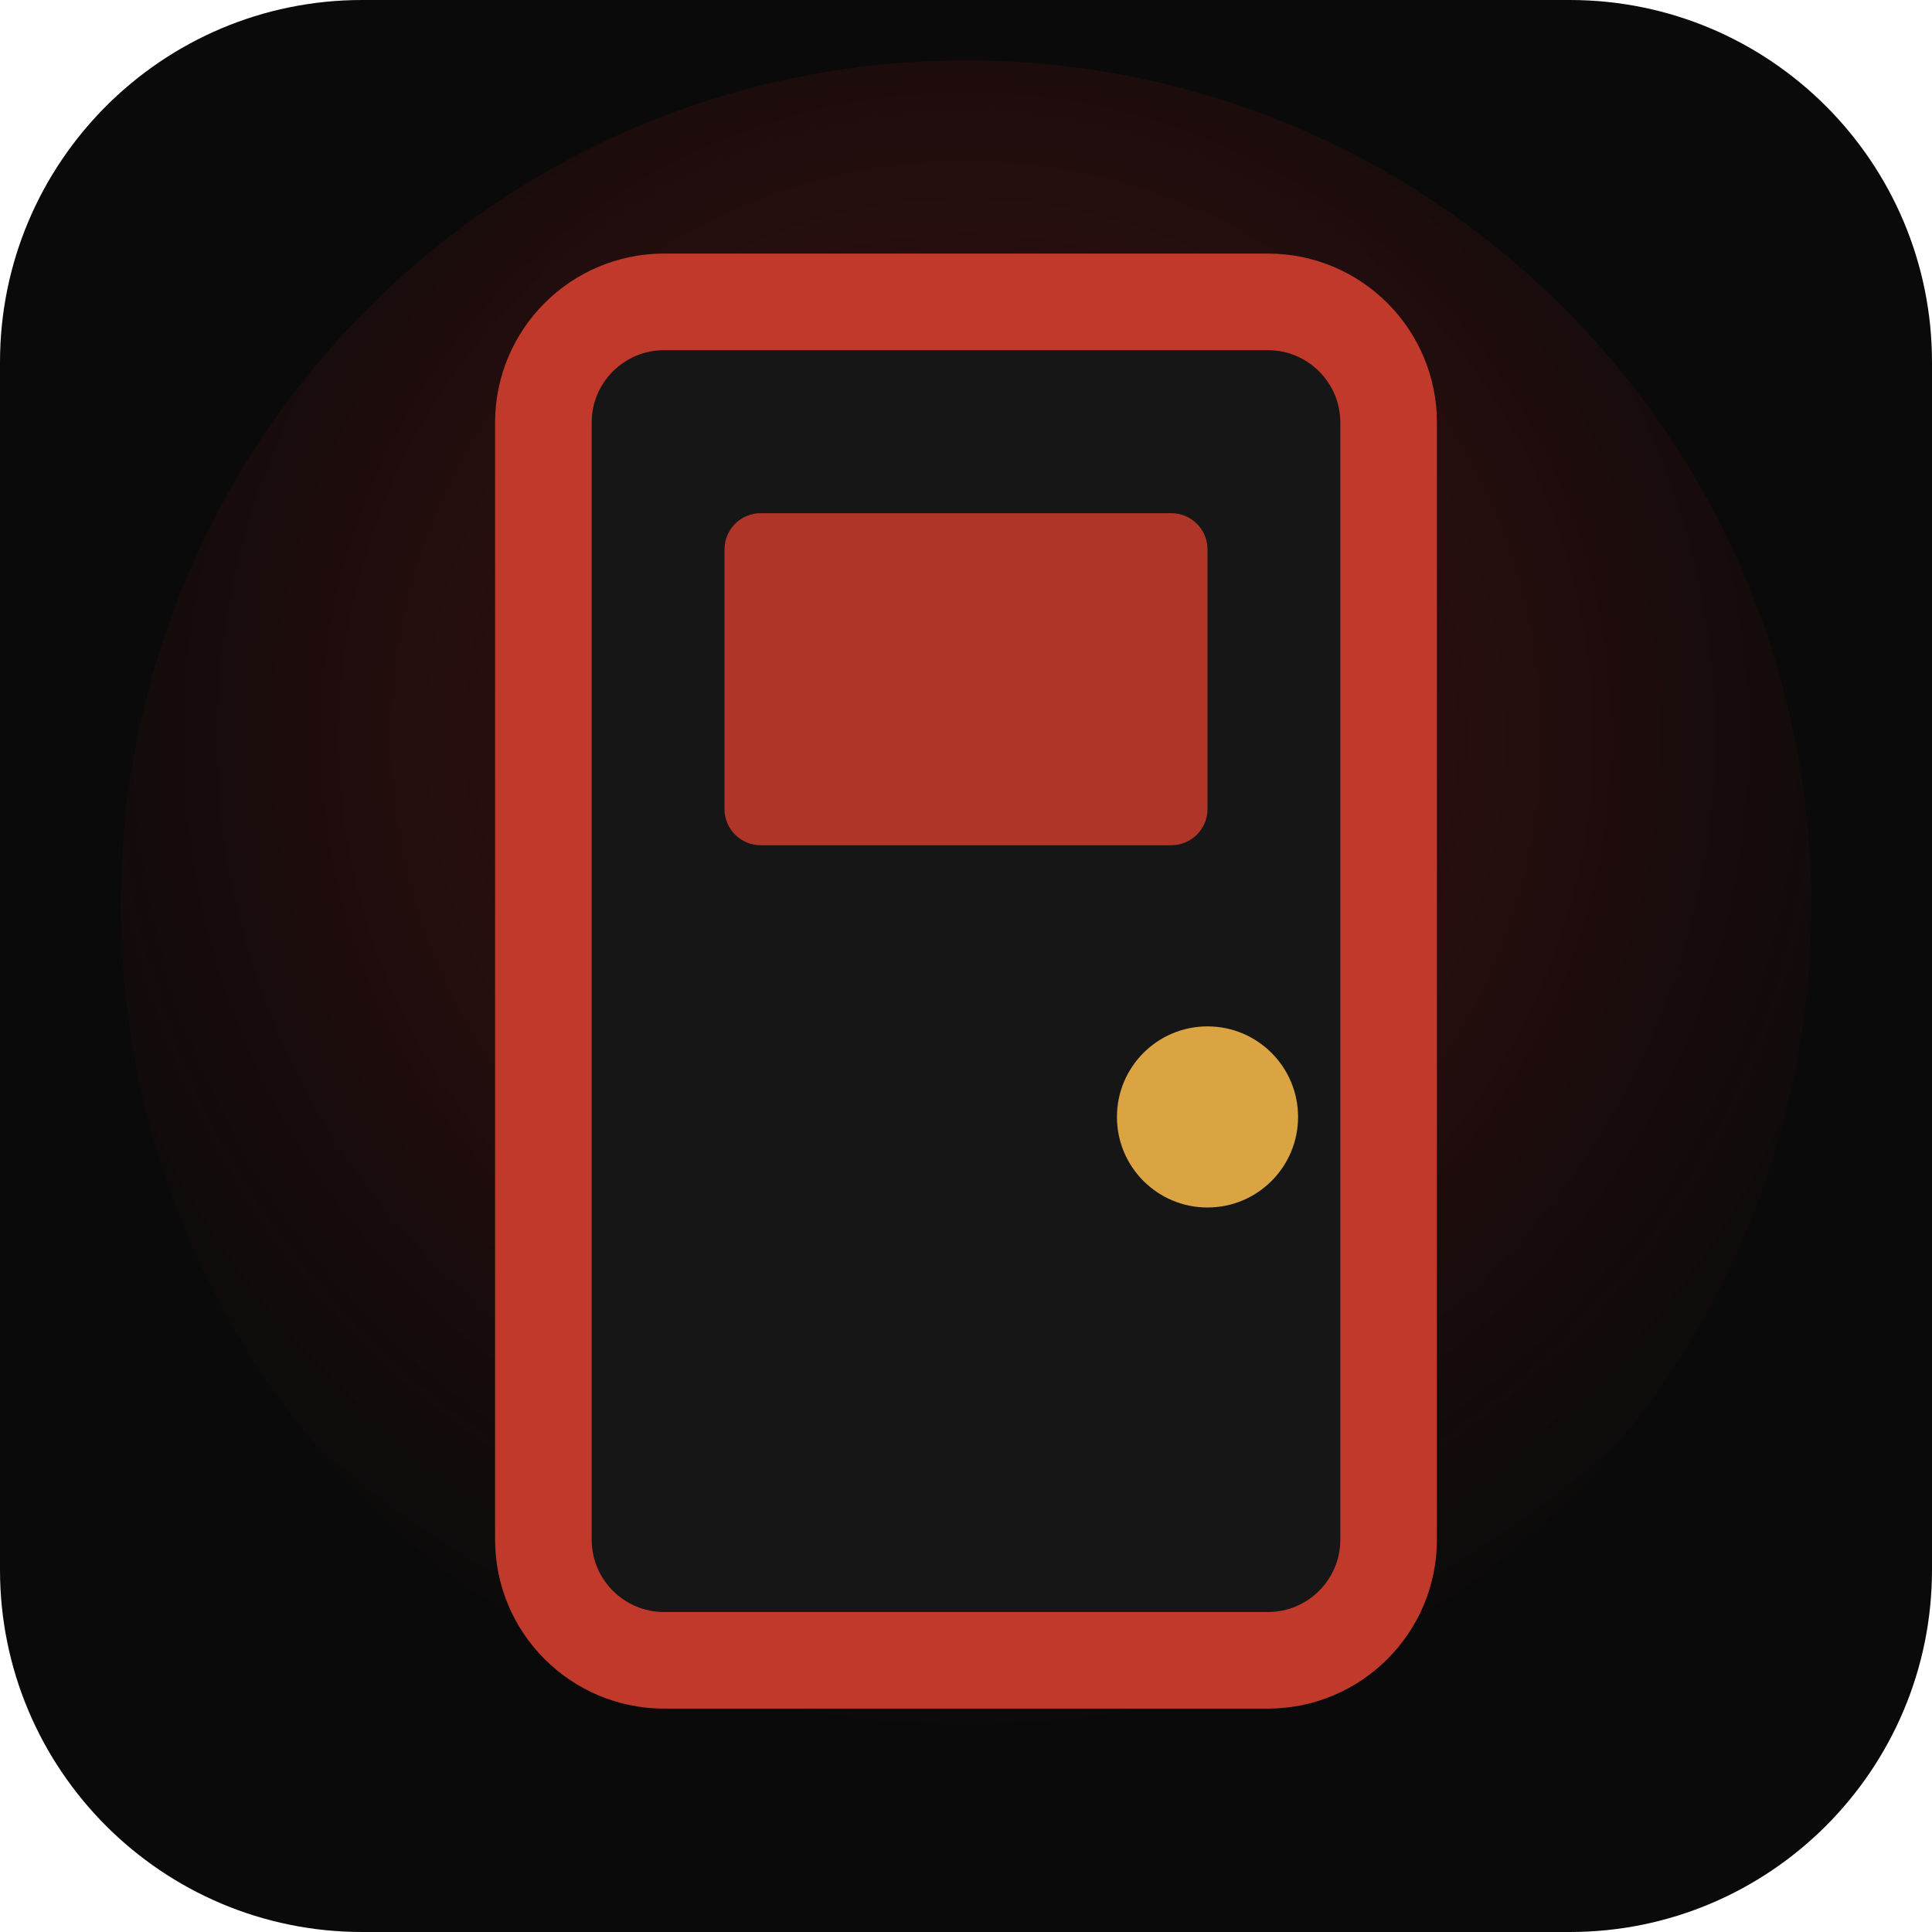
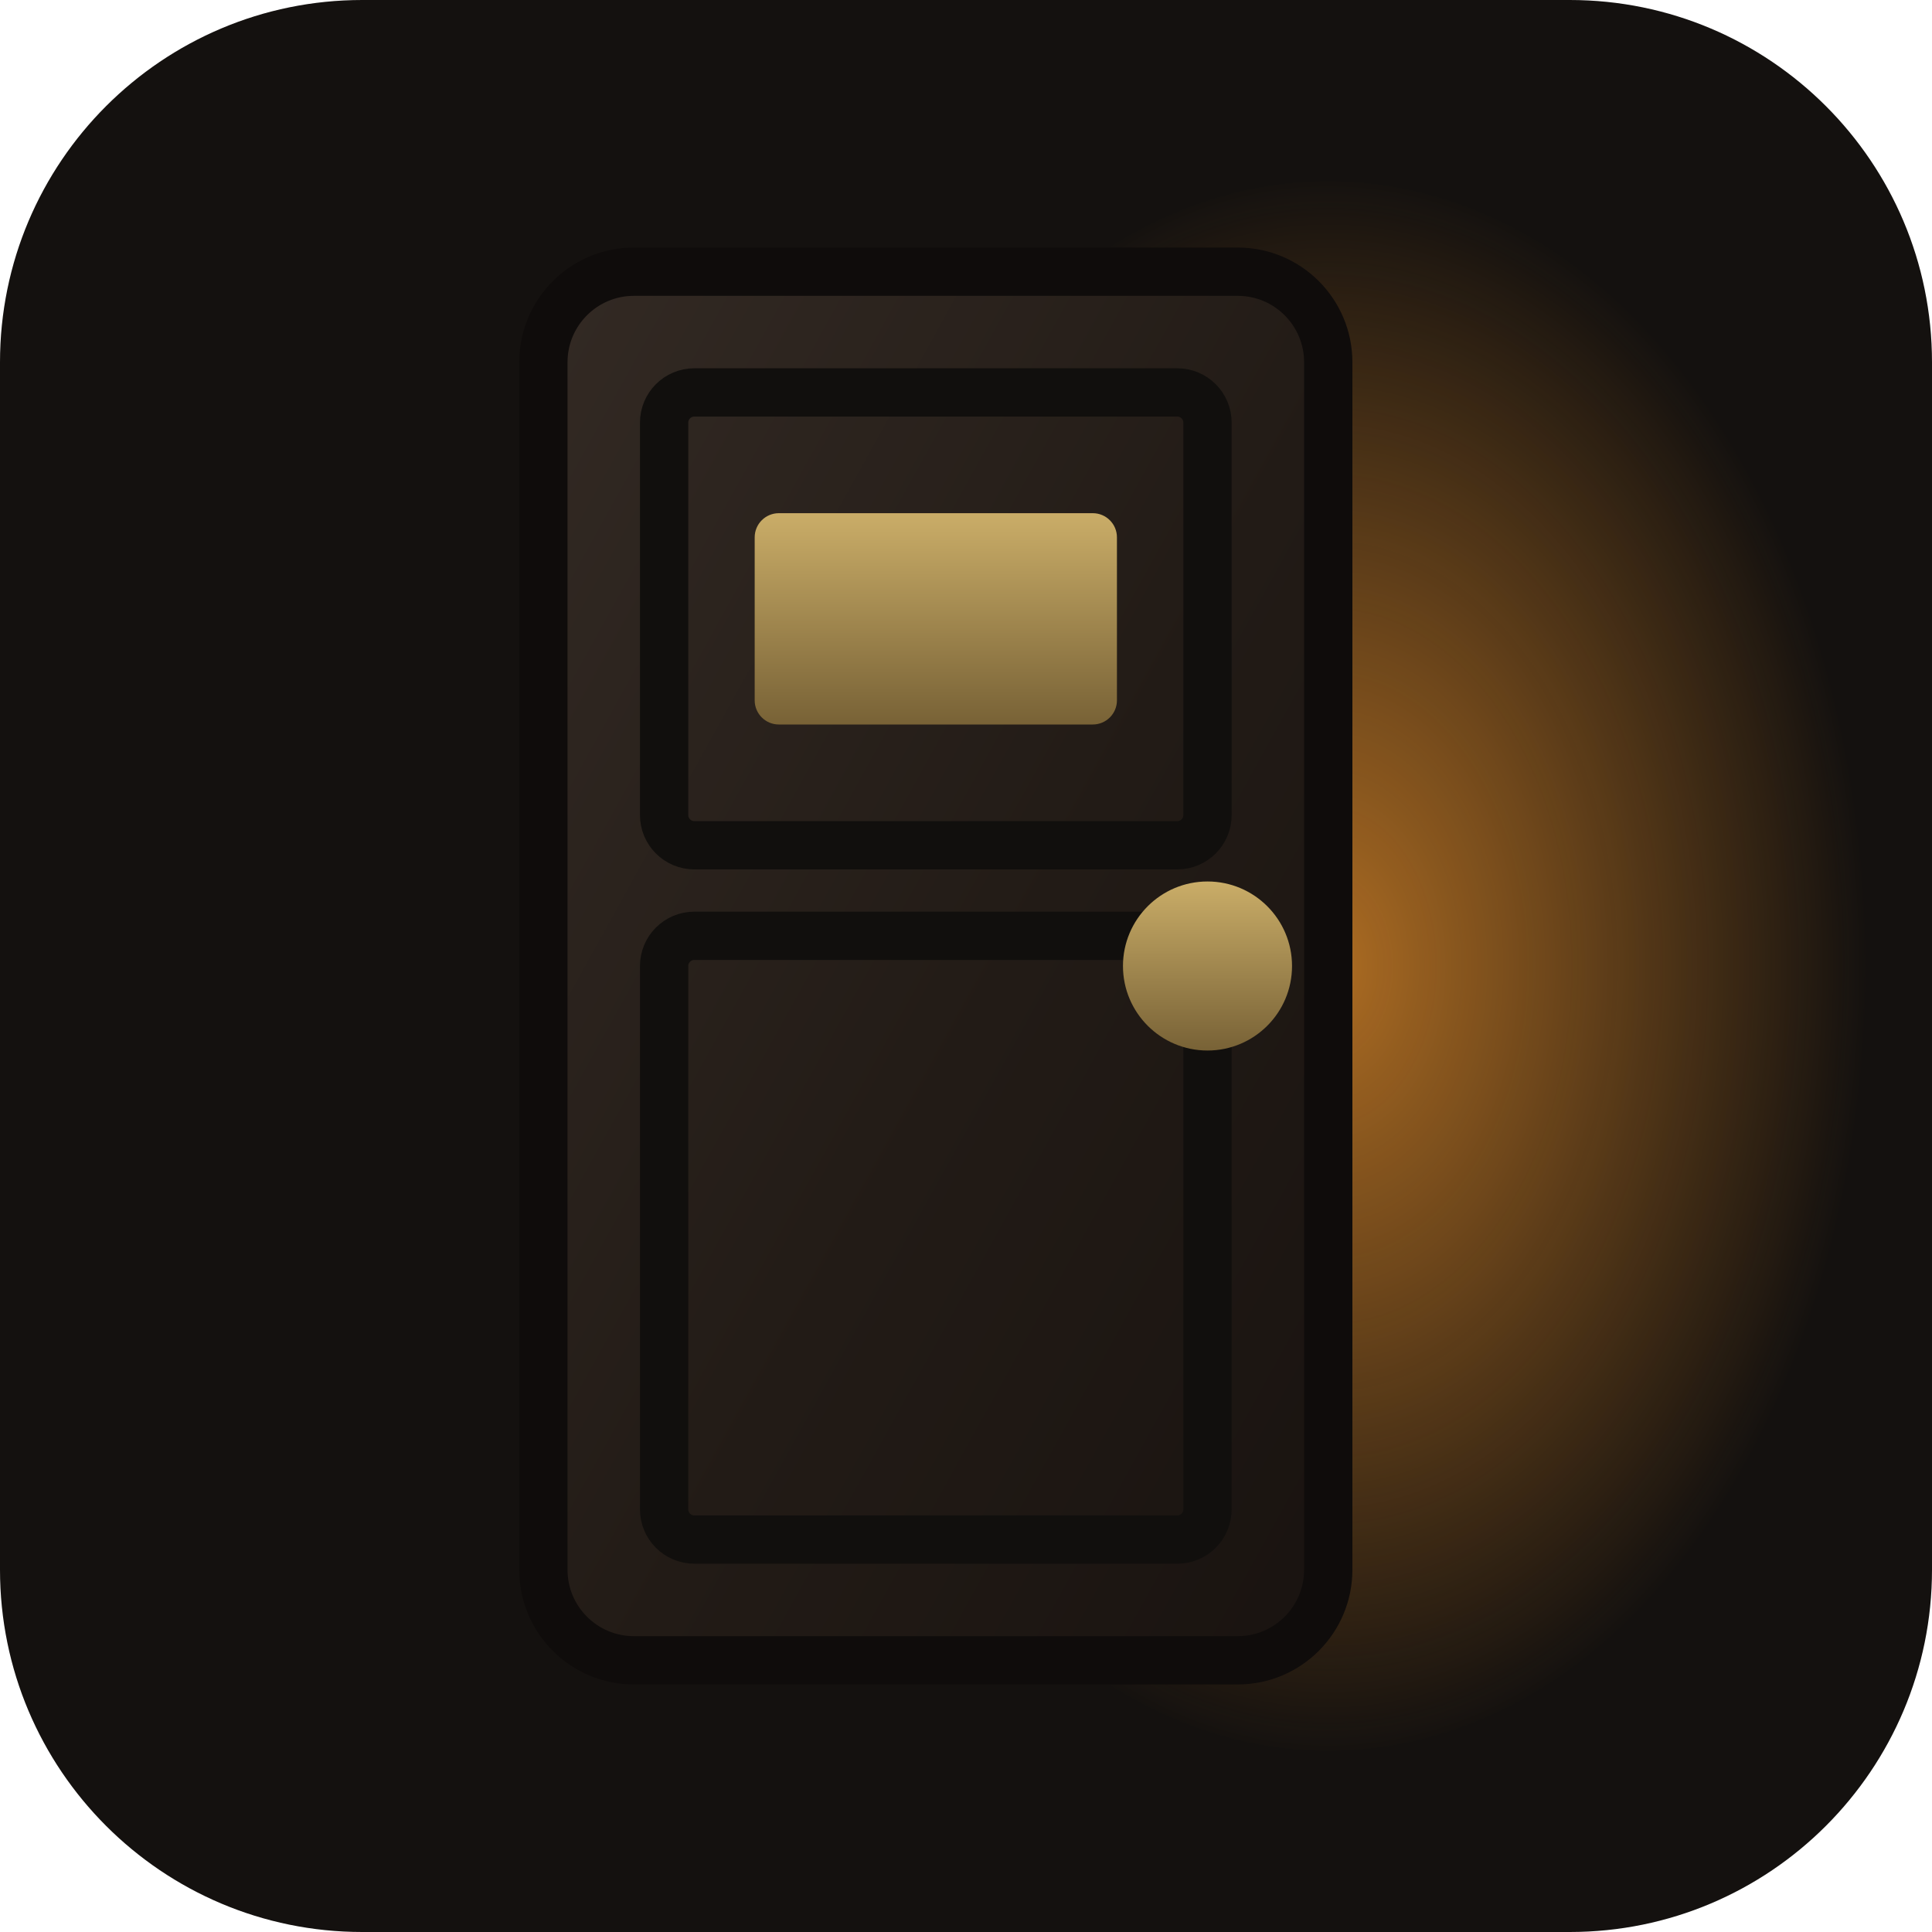
<svg xmlns="http://www.w3.org/2000/svg" viewBox="0 0 32 32">
  <defs>
-     <radialGradient id="glow" cx="50%" cy="40%" r="60%">
-       <stop offset="0%" stop-color="hsl(0,72%,45%)" stop-opacity="0.3" />
-       <stop offset="100%" stop-color="hsl(0,72%,45%)" stop-opacity="0" />
+     <linearGradient id="wood" x1="0" y1="0" x2="1" y2="1">
+       <stop offset="0%" stop-color="hsl(24,18%,17%)" />
+       <stop offset="55%" stop-color="hsl(22,20%,11%)" />
+       <stop offset="100%" stop-color="hsl(20,22%,8%)" />
+     </linearGradient>
+     <linearGradient id="brass" x1="0" y1="0" x2="0" y2="1">
+       <stop offset="0%" stop-color="hsl(42,48%,60%)" />
+       <stop offset="100%" stop-color="hsl(40,38%,34%)" />
+     </linearGradient>
+     <radialGradient id="leak" cx="50%" cy="50%" r="50%">
+       <stop offset="0%" stop-color="hsl(32,85%,55%)" stop-opacity="0.7" />
+       <stop offset="100%" stop-color="hsl(32,85%,55%)" stop-opacity="0" />
    </radialGradient>
  </defs>
-   <rect width="32" height="32" rx="6" fill="#0a0a0a" />
-   <circle cx="16" cy="15" r="14" fill="url(#glow)" />
-   <rect x="9" y="5" width="14" height="22.5" rx="2" fill="#161616" stroke="#c0392b" stroke-width="1.6" />
-   <rect x="12" y="8.5" width="8" height="5.5" rx="0.6" fill="#c0392b" opacity="0.9" />
-   <circle cx="20" cy="18.5" r="1.5" fill="#d9a441" />
+   <rect width="32" height="32" rx="6" fill="hsl(20,14%,7%)" />
+   <ellipse cx="22" cy="16" rx="9" ry="13" fill="url(#leak)" />
+   <rect x="9" y="4.5" width="13" height="23" rx="1.5" fill="url(#wood)" stroke="hsl(20,15%,5%)" stroke-width="0.8" />
+   <rect x="11" y="6.5" width="9" height="7.5" rx="0.5" fill="none" stroke="hsl(20,12%,6%)" stroke-width="0.8" />
+   <rect x="11" y="15.5" width="9" height="10" rx="0.5" fill="none" stroke="hsl(20,12%,6%)" stroke-width="0.8" />
+   <rect x="12.5" y="8.5" width="6" height="3.5" rx="0.4" fill="url(#brass)" />
+   <circle cx="20" cy="16" r="1.4" fill="url(#brass)" />
</svg>
